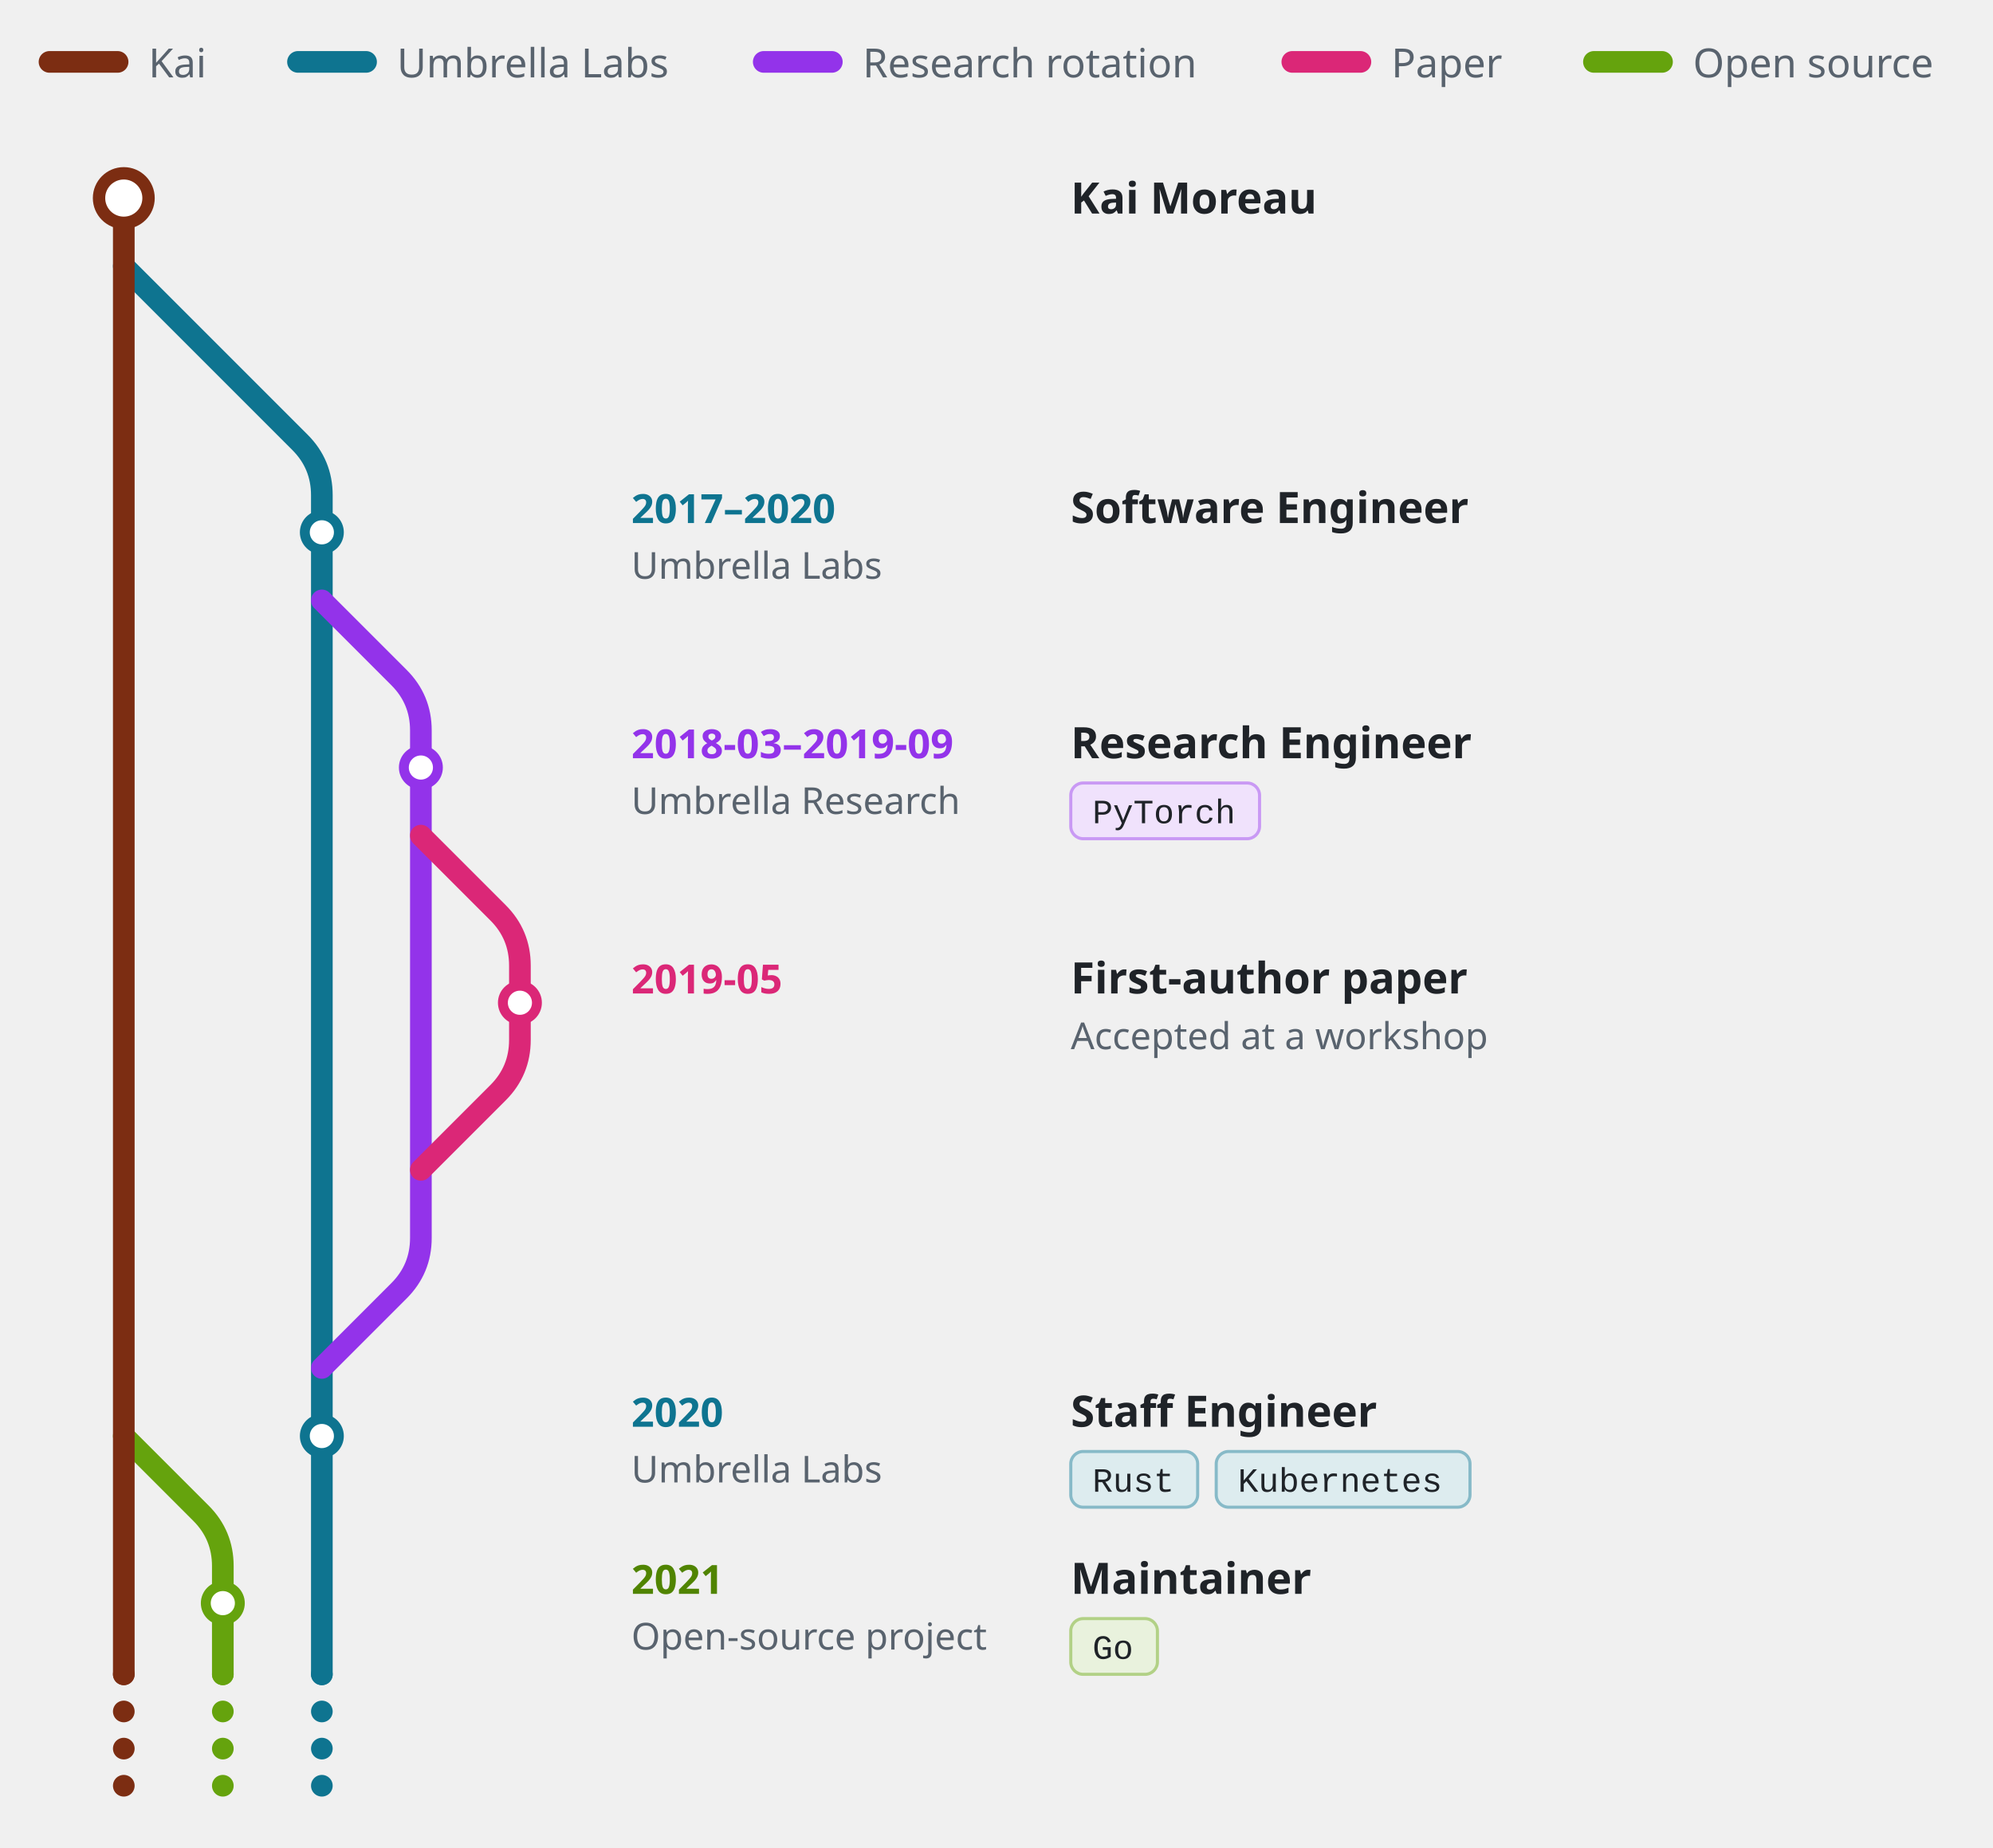
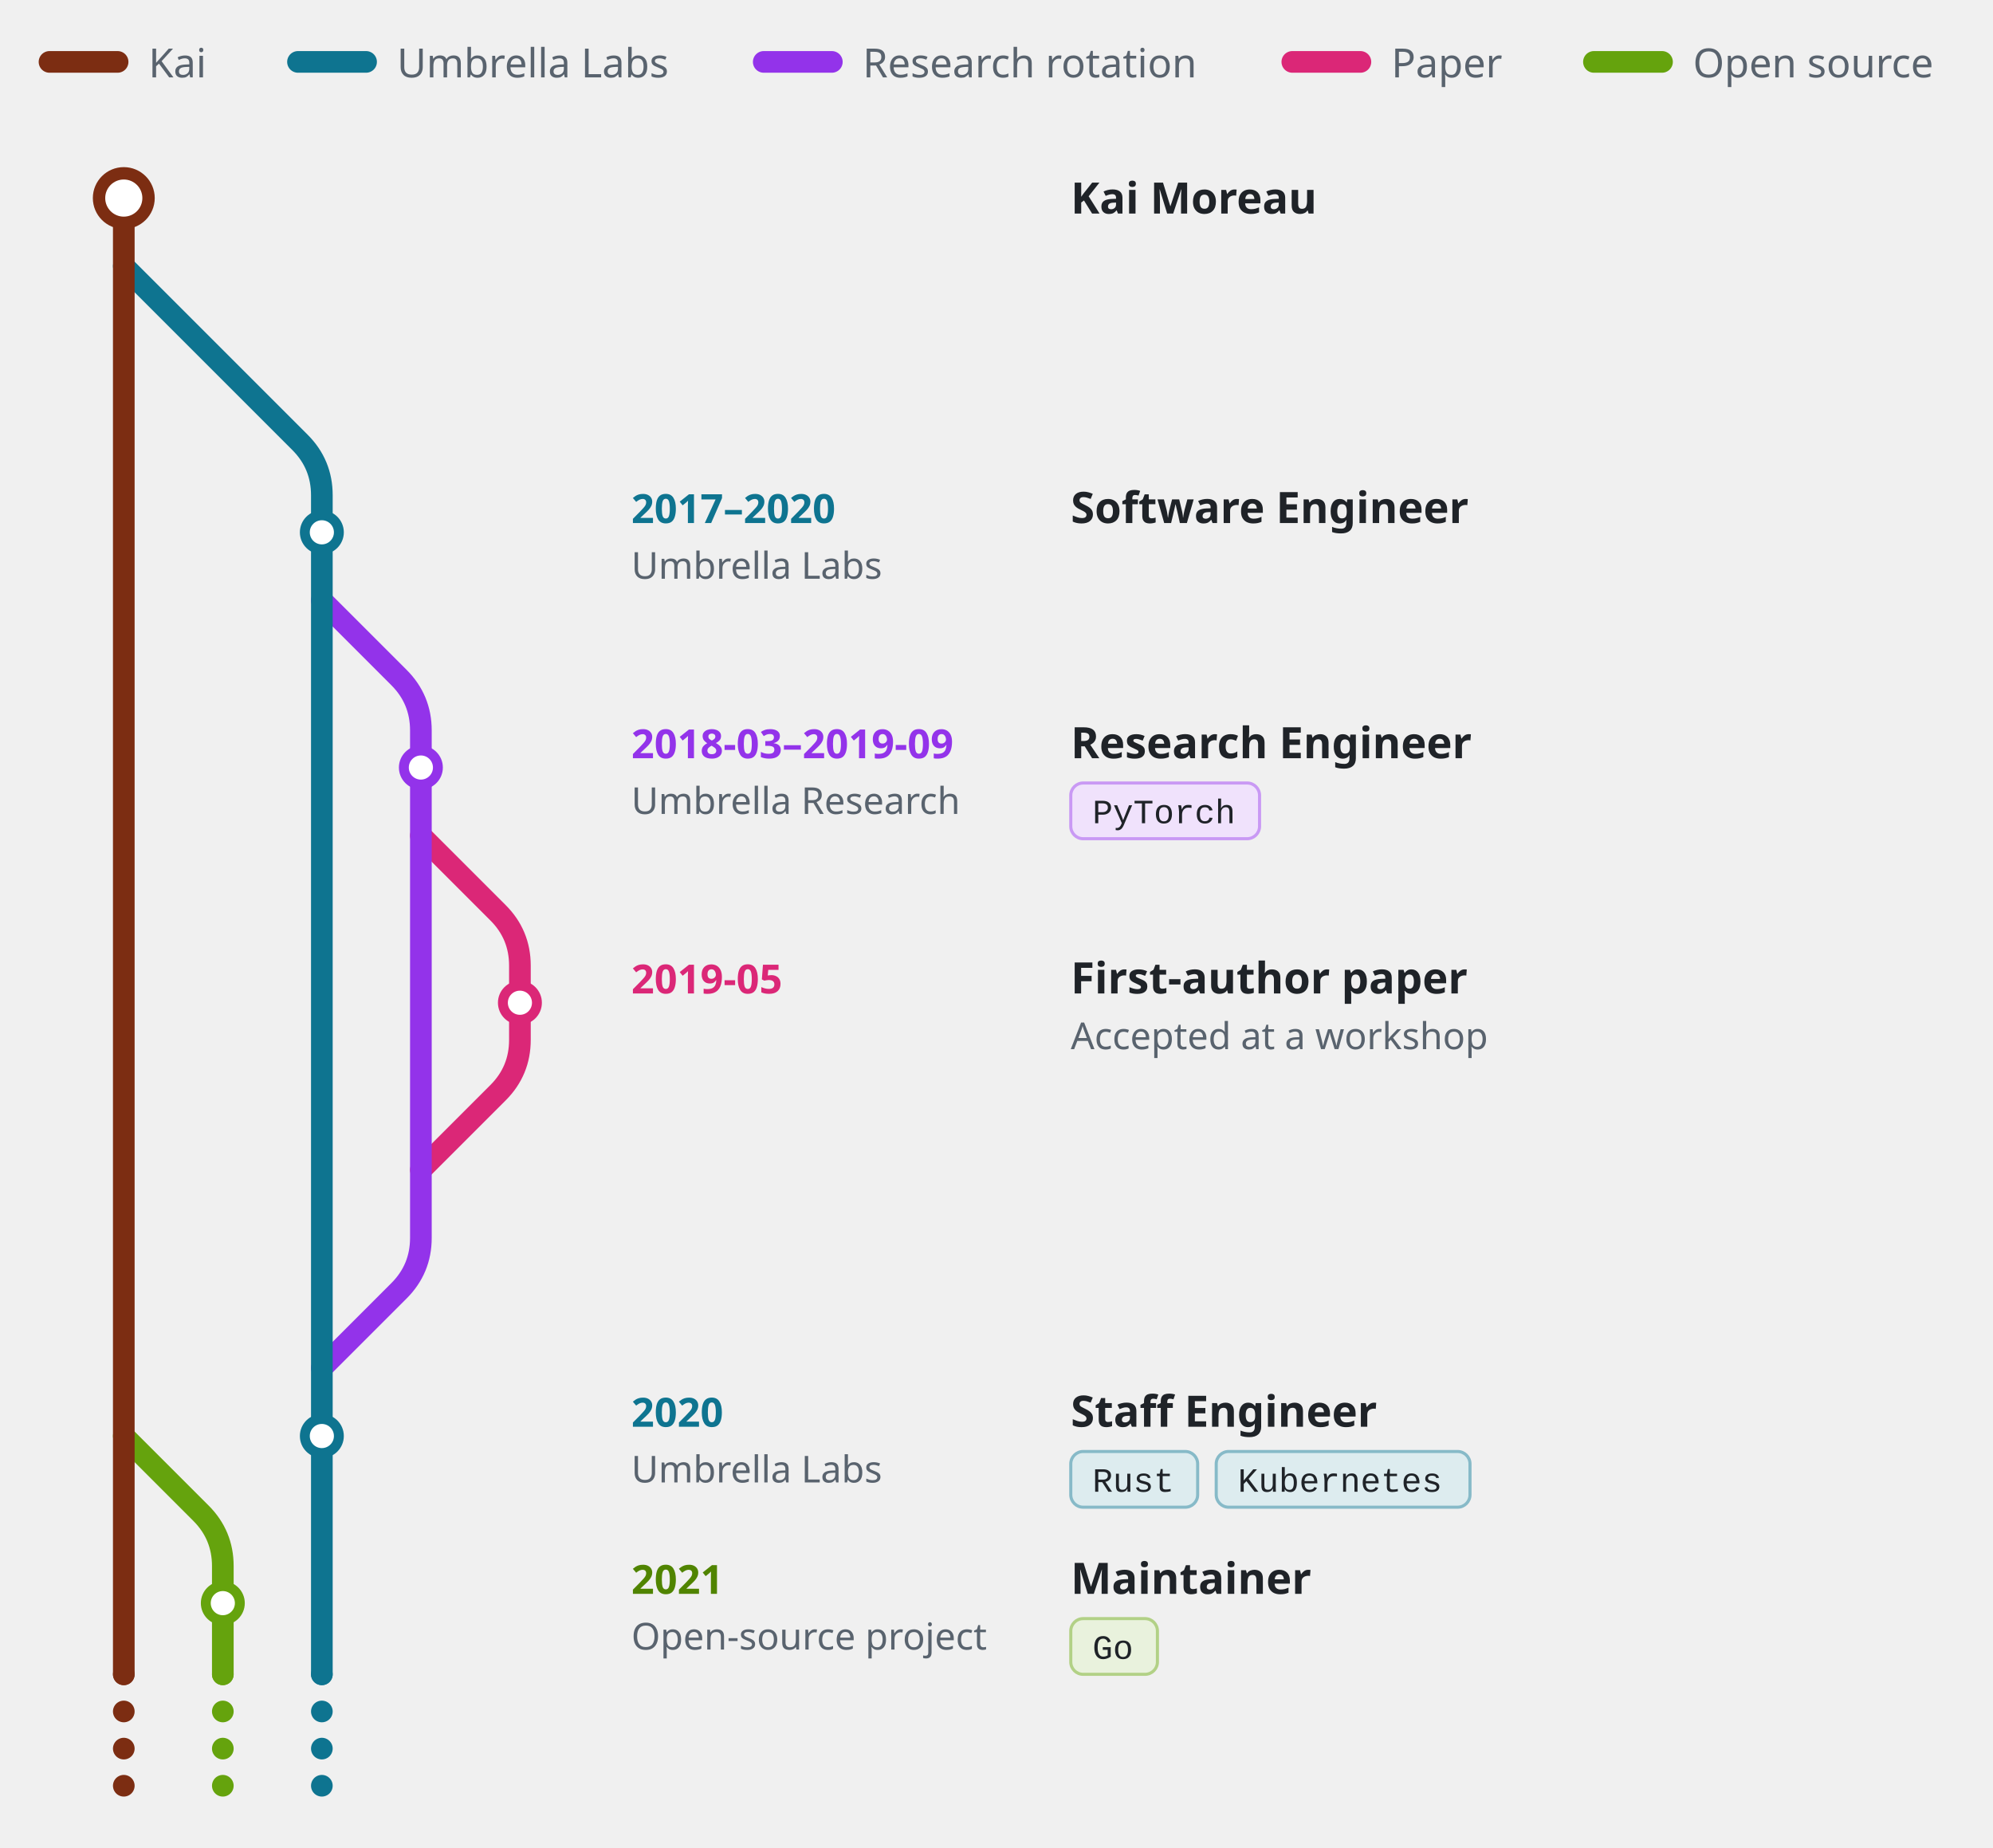
<svg xmlns="http://www.w3.org/2000/svg" width="644" height="597" viewBox="0 0 644 597" role="img" font-family="-apple-system, BlinkMacSystemFont, &quot;Segoe UI&quot;, &quot;Noto Sans&quot;, Helvetica, Arial, sans-serif">
  <g class="legend">
    <line x1="16" y1="20" x2="38" y2="20" fill="none" stroke="#7c2d12" stroke-width="7" stroke-linecap="round" stroke-linejoin="round" />
    <text x="48" y="25" font-size="13" fill="#59636e">Kai</text>
    <line x1="96.29" y1="20" x2="118.29" y2="20" fill="none" stroke="#0e7490" stroke-width="7" stroke-linecap="round" stroke-linejoin="round" />
    <text x="128.29" y="25" font-size="13" fill="#59636e">Umbrella Labs</text>
    <line x1="246.79" y1="20" x2="268.79" y2="20" fill="none" stroke="#9333ea" stroke-width="7" stroke-linecap="round" stroke-linejoin="round" />
    <text x="278.79" y="25" font-size="13" fill="#59636e">Research rotation</text>
    <line x1="417.59" y1="20" x2="439.59" y2="20" fill="none" stroke="#db2777" stroke-width="7" stroke-linecap="round" stroke-linejoin="round" />
    <text x="449.59" y="25" font-size="13" fill="#59636e">Paper</text>
    <line x1="515.05" y1="20" x2="537.05" y2="20" fill="none" stroke="#65a30d" stroke-width="7" stroke-linecap="round" stroke-linejoin="round" />
    <text x="547.05" y="25" font-size="13" fill="#59636e">Open source</text>
  </g>
  <g class="tails">
    <line x1="40" y1="541" x2="40" y2="581" fill="none" stroke="#7c2d12" stroke-width="7" stroke-linecap="round" stroke-linejoin="round" stroke-dasharray="0 12" />
    <line x1="104" y1="541" x2="104" y2="581" fill="none" stroke="#0e7490" stroke-width="7" stroke-linecap="round" stroke-linejoin="round" stroke-dasharray="0 12" />
    <line x1="72" y1="541" x2="72" y2="581" fill="none" stroke="#65a30d" stroke-width="7" stroke-linecap="round" stroke-linejoin="round" stroke-dasharray="0 12" />
  </g>
  <g class="tracks">
+     <path d="M136,270 L160.93,294.93 Q168,302 168,312 L168,336 Q168,346 160.93,353.07 L136,378" fill="none" stroke="#db2777" stroke-width="7" stroke-linecap="round" stroke-linejoin="round" />
+     <path d="M104,194 L128.93,218.93 Q136,226 136,236 L136,400 Q136,410 128.93,417.07 L104,442" fill="none" stroke="#9333ea" stroke-width="7" stroke-linecap="round" stroke-linejoin="round" />
    <path d="M40,86 L96.93,142.93 Q104,150 104,160 L104,541" fill="none" stroke="#0e7490" stroke-width="7" stroke-linecap="round" stroke-linejoin="round" />
-     <path d="M104,194 L128.93,218.93 Q136,226 136,236 L136,400 Q136,410 128.93,417.07 L104,442" fill="none" stroke="#9333ea" stroke-width="7" stroke-linecap="round" stroke-linejoin="round" />
-     <path d="M136,270 L160.93,294.93 Q168,302 168,312 L168,336 Q168,346 160.93,353.07 L136,378" fill="none" stroke="#db2777" stroke-width="7" stroke-linecap="round" stroke-linejoin="round" />
    <path d="M40,464 L64.93,488.93 Q72,496 72,506 L72,541" fill="none" stroke="#65a30d" stroke-width="7" stroke-linecap="round" stroke-linejoin="round" />
    <path d="M40,64 L40,541" fill="none" stroke="#7c2d12" stroke-width="7" stroke-linecap="round" stroke-linejoin="round" />
  </g>
  <g class="stations">
    <circle cx="40" cy="64" r="8" fill="#ffffff" stroke="#7c2d12" stroke-width="4" />
    <circle cx="104" cy="172" r="5.5" fill="#ffffff" stroke="#0e7490" stroke-width="3.2" />
    <circle cx="136" cy="248" r="5.5" fill="#ffffff" stroke="#9333ea" stroke-width="3.2" />
    <circle cx="168" cy="324" r="5.5" fill="#ffffff" stroke="#db2777" stroke-width="3.2" />
    <circle cx="104" cy="464" r="5.5" fill="#ffffff" stroke="#0e7490" stroke-width="3.2" />
    <circle cx="72" cy="518" r="5.5" fill="#ffffff" stroke="#65a30d" stroke-width="3.2" />
  </g>
  <g class="labels">
    <text x="346" y="69" font-size="14" font-weight="600" fill="#1f2328">Kai Moreau</text>
    <text x="204" y="169" font-size="13" font-weight="700" fill="#0e7490">2017–2020</text>
    <text x="204" y="187" font-size="12" fill="#59636e">Umbrella Labs</text>
    <text x="346" y="169" font-size="14" font-weight="600" fill="#1f2328">Software Engineer</text>
    <text x="204" y="245" font-size="13" font-weight="700" fill="#9333ea">2018-03–2019-09</text>
    <text x="204" y="263" font-size="12" fill="#59636e">Umbrella Research</text>
    <text x="346" y="245" font-size="14" font-weight="600" fill="#1f2328">Research Engineer</text>
    <rect x="346" y="253" width="61" height="18" rx="4" fill="#f0e2fc" stroke="#c999f4" />
    <text x="353" y="266" font-family="ui-monospace, SFMono-Regular, &quot;SF Mono&quot;, Menlo, Consolas, &quot;Liberation Mono&quot;, monospace" font-size="11" fill="#1f2328">PyTorch</text>
    <text x="204" y="321" font-size="13" font-weight="700" fill="#db2777">2019-05</text>
    <text x="346" y="321" font-size="14" font-weight="600" fill="#1f2328">First-author paper</text>
    <text x="346" y="339" font-size="12" fill="#59636e">Accepted at a workshop</text>
    <text x="204" y="461" font-size="13" font-weight="700" fill="#0e7490">2020</text>
    <text x="204" y="479" font-size="12" fill="#59636e">Umbrella Labs</text>
    <text x="346" y="461" font-size="14" font-weight="600" fill="#1f2328">Staff Engineer</text>
    <rect x="346" y="469" width="41" height="18" rx="4" fill="#ddecef" stroke="#87bac8" />
    <text x="353" y="482" font-family="ui-monospace, SFMono-Regular, &quot;SF Mono&quot;, Menlo, Consolas, &quot;Liberation Mono&quot;, monospace" font-size="11" fill="#1f2328">Rust</text>
    <rect x="393" y="469" width="82" height="18" rx="4" fill="#ddecef" stroke="#87bac8" />
    <text x="400" y="482" font-family="ui-monospace, SFMono-Regular, &quot;SF Mono&quot;, Menlo, Consolas, &quot;Liberation Mono&quot;, monospace" font-size="11" fill="#1f2328">Kubernetes</text>
    <text x="204" y="515" font-size="13" font-weight="700" fill="#508400">2021</text>
    <text x="204" y="533" font-size="12" fill="#59636e">Open-source project</text>
    <text x="346" y="515" font-size="14" font-weight="600" fill="#1f2328">Maintainer</text>
    <rect x="346" y="523" width="28" height="18" rx="4" fill="#e9f2dd" stroke="#b2d186" />
    <text x="353" y="536" font-family="ui-monospace, SFMono-Regular, &quot;SF Mono&quot;, Menlo, Consolas, &quot;Liberation Mono&quot;, monospace" font-size="11" fill="#1f2328">Go</text>
  </g>
</svg>
